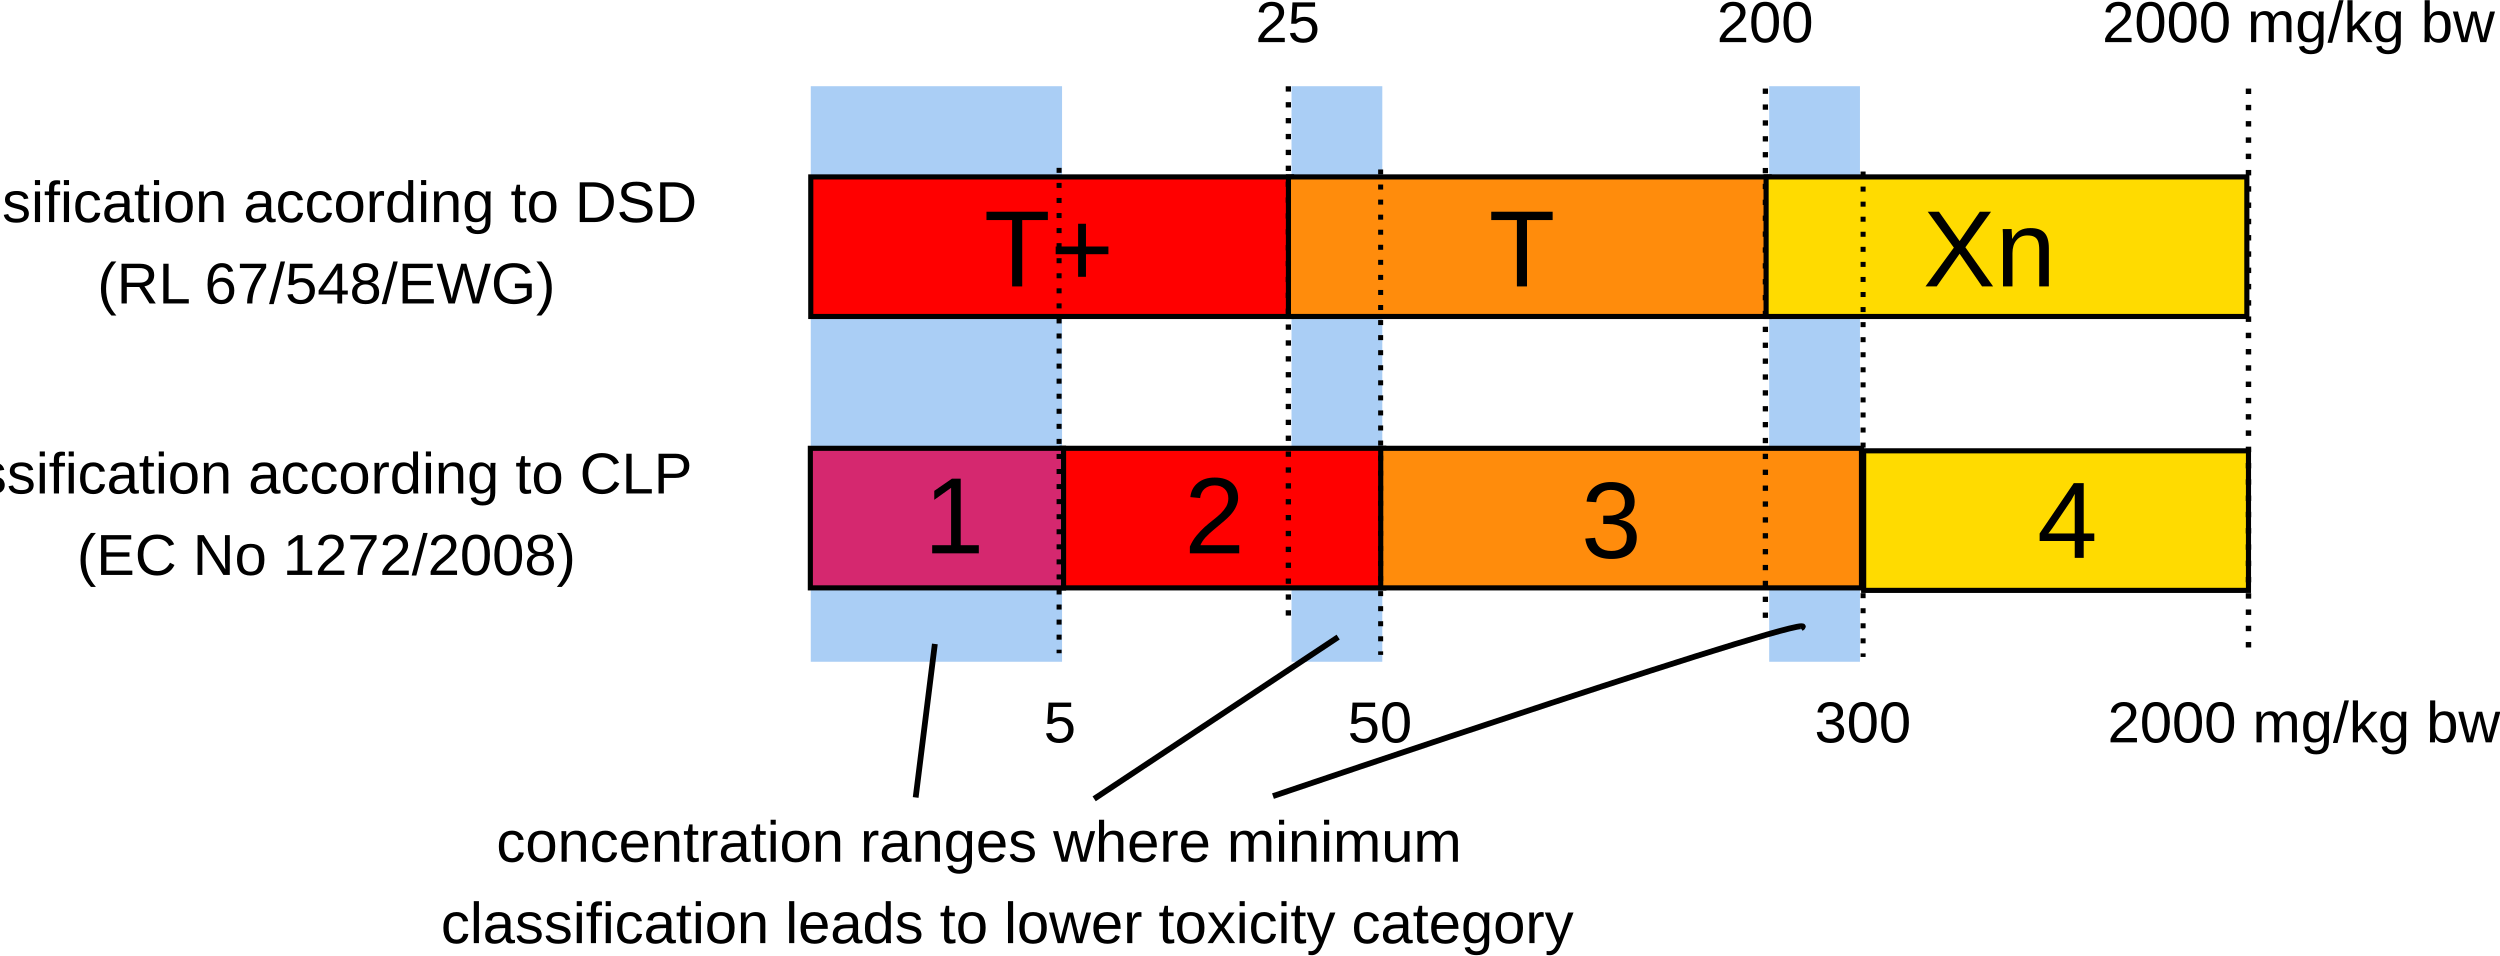
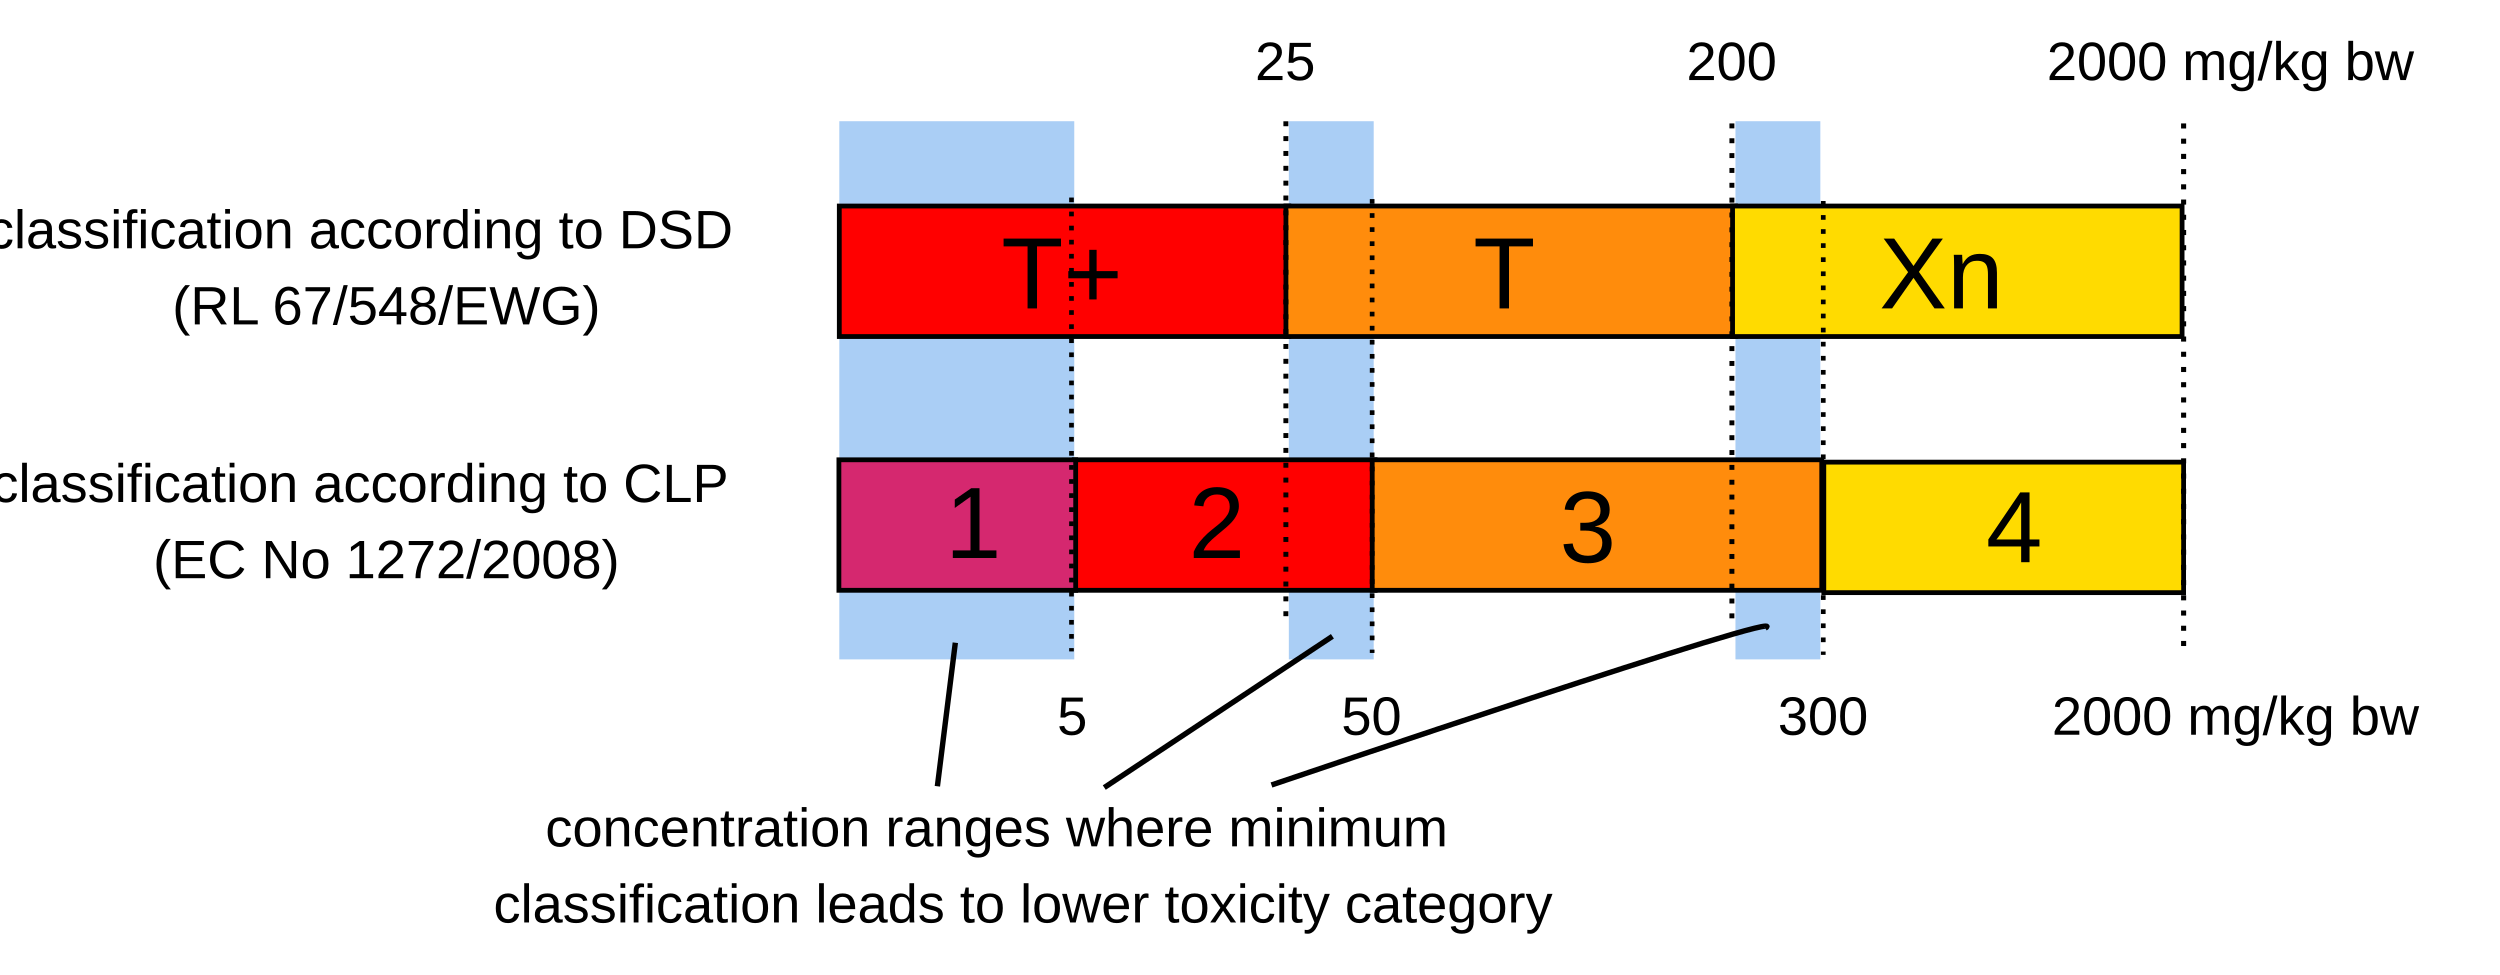
- <svg xmlns="http://www.w3.org/2000/svg" width="243.723mm" height="93.132mm" viewBox="0 0 243.723 93.132" version="1.1" id="svg8">
+ <svg xmlns="http://www.w3.org/2000/svg" width="61.572pc" height="24pc" viewBox="0 0 260.657 101.599" version="1.1" id="svg8">
  <defs id="defs2" />
-   <g id="layer1" transform="translate(47.29156,-11.16308)">
+   <g id="layer1" transform="translate(55.75823,-6.929743)">
    <rect style="fill:#aacef5;fill-opacity:1;stroke-width:1.04;stroke-miterlimit:4;stroke-dasharray:1.04, 2.08;stroke-dashoffset:0" id="rect873" width="24.497" height="56.111" x="31.75" y="19.567" ry="0" rx="0" />
    <rect rx="0" ry="0" y="19.567" x="78.619" height="56.111" width="8.849" id="rect2352" style="fill:#aacef5;fill-opacity:1;stroke-width:0.625;stroke-miterlimit:4;stroke-dasharray:0.625, 1.25;stroke-dashoffset:0" />
    <rect style="fill:#aacef5;fill-opacity:1;stroke-width:0.625;stroke-miterlimit:4;stroke-dasharray:0.625, 1.25;stroke-dashoffset:0" id="rect2354" width="8.849" height="56.111" x="125.186" y="19.567" ry="0" rx="0" />
    <rect id="rect3713" width="46.869" height="13.607" x="31.75" y="28.41" style="fill:#ff0000;stroke:#000000;stroke-width:0.5;stroke-miterlimit:4;stroke-dasharray:none;stroke-opacity:1" />
    <path style="fill:#ff8c0c;fill-opacity:1;stroke:#000000;stroke-width:0.5;stroke-miterlimit:4;stroke-dasharray:none;stroke-opacity:1" d="M 78.317,28.41 V 42.017 H 125.186 V 28.41 Z" id="rect3713-3" />
    <rect id="rect3713-3-6" width="46.869" height="13.607" x="124.883" y="28.41" style="fill:#ffdb00;fill-opacity:1;stroke:#000000;stroke-width:0.5;stroke-miterlimit:4;stroke-dasharray:none;stroke-opacity:1" />
    <text xml:space="preserve" style="font-style:normal;font-variant:normal;font-weight:normal;font-stretch:normal;font-size:10.583px;line-height:1.25;font-family:Arial;-inkscape-font-specification:Arial;letter-spacing:0px;word-spacing:0px;fill:#000000;fill-opacity:1;stroke:none;stroke-width:0.265" x="48.643" y="39.085" id="text4562">
      <tspan id="tspan4560" x="48.643" y="39.085" style="font-style:normal;font-variant:normal;font-weight:normal;font-stretch:normal;font-family:Arial;-inkscape-font-specification:Arial;stroke-width:0.265">T+</tspan>
    </text>
    <text id="text4566" y="39.085" x="97.856" style="font-style:normal;font-variant:normal;font-weight:normal;font-stretch:normal;font-size:10.583px;line-height:1.25;font-family:Arial;-inkscape-font-specification:Arial;letter-spacing:0px;word-spacing:0px;fill:#000000;fill-opacity:1;stroke:none;stroke-width:0.265" xml:space="preserve">
      <tspan style="font-style:normal;font-variant:normal;font-weight:normal;font-stretch:normal;font-family:Arial;-inkscape-font-specification:Arial;stroke-width:0.265" y="39.085" x="97.856" id="tspan4564">T</tspan>
      <tspan style="font-style:normal;font-variant:normal;font-weight:normal;font-stretch:normal;font-family:Arial;-inkscape-font-specification:Arial;stroke-width:0.265" y="52.314" x="97.856" id="tspan4568" />
    </text>
    <text xml:space="preserve" style="font-style:normal;font-variant:normal;font-weight:normal;font-stretch:normal;font-size:10.583px;line-height:1.25;font-family:Arial;-inkscape-font-specification:Arial;letter-spacing:0px;word-spacing:0px;fill:#000000;fill-opacity:1;stroke:none;stroke-width:0.265" x="140.189" y="39.085" id="text4574">
      <tspan id="tspan4572" x="140.189" y="39.085" style="font-style:normal;font-variant:normal;font-weight:normal;font-stretch:normal;font-family:Arial;-inkscape-font-specification:Arial;stroke-width:0.265">Xn</tspan>
    </text>
    <text xml:space="preserve" style="font-style:normal;font-weight:normal;font-size:10.583px;line-height:0.75;font-family:sans-serif;letter-spacing:0px;word-spacing:0px;fill:#000000;fill-opacity:1;stroke:none;stroke-width:0.265" x="-8.591" y="10.22" id="text4580">
      <tspan id="tspan4578" x="-8.591" y="16.938" style="line-height:0.75;stroke-width:0.265" />
      <tspan x="-8.591" y="24.875" style="font-style:normal;font-variant:normal;font-weight:normal;font-stretch:normal;font-size:5.644px;line-height:0.75;font-family:Arial;-inkscape-font-specification:Arial;text-align:center;text-anchor:middle;stroke-width:0.265" id="tspan4582" />
      <tspan x="-8.591" y="32.813" style="font-style:normal;font-variant:normal;font-weight:normal;font-stretch:normal;font-size:5.644px;line-height:0.75;font-family:Arial;-inkscape-font-specification:Arial;text-align:center;text-anchor:middle;stroke-width:0.265" id="tspan4584">classification according to DSD</tspan>
      <tspan x="-8.591" y="40.75" style="font-style:normal;font-variant:normal;font-weight:normal;font-stretch:normal;font-size:5.644px;line-height:0.75;font-family:Arial;-inkscape-font-specification:Arial;text-align:center;text-anchor:middle;stroke-width:0.265" id="tspan4586">(RL 67/548/EWG)</tspan>
    </text>
    <text id="text4596" y="36.678" x="-8.591" style="font-style:normal;font-weight:normal;font-size:10.583px;line-height:0.75;font-family:sans-serif;letter-spacing:0px;word-spacing:0px;fill:#000000;fill-opacity:1;stroke:none;stroke-width:0.265" xml:space="preserve">
      <tspan style="line-height:0.75;stroke-width:0.265" y="43.396" x="-8.591" id="tspan4588" />
      <tspan id="tspan4590" style="font-style:normal;font-variant:normal;font-weight:normal;font-stretch:normal;font-size:5.644px;line-height:0.75;font-family:Arial;-inkscape-font-specification:Arial;text-align:center;text-anchor:middle;stroke-width:0.265" y="51.334" x="-8.591" />
      <tspan id="tspan4592" style="font-style:normal;font-variant:normal;font-weight:normal;font-stretch:normal;font-size:5.644px;line-height:0.75;font-family:Arial;-inkscape-font-specification:Arial;text-align:center;text-anchor:middle;stroke-width:0.265" y="59.271" x="-8.591">classification according to CLP</tspan>
      <tspan id="tspan4594" style="font-style:normal;font-variant:normal;font-weight:normal;font-stretch:normal;font-size:5.644px;line-height:0.75;font-family:Arial;-inkscape-font-specification:Arial;text-align:center;text-anchor:middle;stroke-width:0.265" y="67.209" x="-8.591">(EC No 1272/2008)</tspan>
    </text>
    <rect style="fill:#ff0000;stroke:#000000;stroke-width:0.5;stroke-miterlimit:4;stroke-dasharray:none;stroke-opacity:1" y="54.868" x="56.247" height="13.607" width="31.367" id="rect4617" />
    <path id="path4619" d="M 87.313,54.868 V 68.475 H 134.182 V 54.868 Z" style="fill:#ff8c0c;fill-opacity:1;stroke:#000000;stroke-width:0.5;stroke-miterlimit:4;stroke-dasharray:none;stroke-opacity:1" />
    <rect style="fill:#ffdb00;fill-opacity:1;stroke:#000000;stroke-width:0.5;stroke-miterlimit:4;stroke-dasharray:none;stroke-opacity:1" y="55.112" x="134.396" height="13.607" width="37.515" id="rect4621" />
    <text xml:space="preserve" style="font-style:normal;font-variant:normal;font-weight:normal;font-stretch:normal;font-size:10.583px;line-height:1.25;font-family:Arial;-inkscape-font-specification:Arial;letter-spacing:0px;word-spacing:0px;fill:#000000;fill-opacity:1;stroke:none;stroke-width:0.265" x="106.851" y="65.543" id="text4631">
      <tspan id="tspan4627" x="106.851" y="65.543" style="font-style:normal;font-variant:normal;font-weight:normal;font-stretch:normal;font-family:Arial;-inkscape-font-specification:Arial;stroke-width:0.265">3</tspan>
      <tspan id="tspan4629" x="106.851" y="78.772" style="font-style:normal;font-variant:normal;font-weight:normal;font-stretch:normal;font-family:Arial;-inkscape-font-specification:Arial;stroke-width:0.265" />
    </text>
    <text id="text4635" y="65.543" x="151.301" style="font-style:normal;font-variant:normal;font-weight:normal;font-stretch:normal;font-size:10.583px;line-height:1.25;font-family:Arial;-inkscape-font-specification:Arial;letter-spacing:0px;word-spacing:0px;fill:#000000;fill-opacity:1;stroke:none;stroke-width:0.265" xml:space="preserve">
      <tspan style="font-style:normal;font-variant:normal;font-weight:normal;font-stretch:normal;font-family:Arial;-inkscape-font-specification:Arial;stroke-width:0.265" y="65.543" x="151.301" id="tspan4633">4</tspan>
    </text>
    <path id="path4639" d="M 78.31,19.574 V 72.201" style="fill:none;stroke:#000000;stroke-width:0.516;stroke-linecap:butt;stroke-linejoin:miter;stroke-miterlimit:4;stroke-dasharray:0.516, 1.032;stroke-dashoffset:0;stroke-opacity:1" />
    <path style="fill:none;stroke:#000000;stroke-width:0.516;stroke-linecap:butt;stroke-linejoin:miter;stroke-miterlimit:4;stroke-dasharray:0.516, 1.032;stroke-dashoffset:0;stroke-opacity:1" d="M 124.815,19.797 V 72.424" id="path4637" />
    <text xml:space="preserve" style="font-style:normal;font-variant:normal;font-weight:normal;font-stretch:normal;font-size:5.644px;line-height:1.25;font-family:Arial;-inkscape-font-specification:Arial;letter-spacing:0px;word-spacing:0px;fill:#000000;fill-opacity:1;stroke:none;stroke-width:0.265" x="75.101" y="15.272" id="text4645">
      <tspan id="tspan4643" x="75.101" y="15.272" style="font-style:normal;font-variant:normal;font-weight:normal;font-stretch:normal;font-size:5.644px;font-family:Arial;-inkscape-font-specification:Arial;stroke-width:0.265">25</tspan>
    </text>
    <text id="text4651" y="15.272" x="120.081" style="font-style:normal;font-variant:normal;font-weight:normal;font-stretch:normal;font-size:5.644px;line-height:1.25;font-family:Arial;-inkscape-font-specification:Arial;letter-spacing:0px;word-spacing:0px;fill:#000000;fill-opacity:1;stroke:none;stroke-width:0.265" xml:space="preserve">
      <tspan style="font-style:normal;font-variant:normal;font-weight:normal;font-stretch:normal;font-size:5.644px;font-family:Arial;-inkscape-font-specification:Arial;stroke-width:0.265" y="15.272" x="120.081" id="tspan4649">200</tspan>
    </text>
    <text xml:space="preserve" style="font-style:normal;font-variant:normal;font-weight:normal;font-stretch:normal;font-size:5.644px;line-height:1.25;font-family:Arial;-inkscape-font-specification:Arial;letter-spacing:0px;word-spacing:0px;fill:#000000;fill-opacity:1;stroke:none;stroke-width:0.265" x="157.651" y="15.272" id="text4655">
      <tspan id="tspan4653" x="157.651" y="15.272" style="font-style:normal;font-variant:normal;font-weight:normal;font-stretch:normal;font-size:5.644px;font-family:Arial;-inkscape-font-specification:Arial;stroke-width:0.265">2000 mg/kg bw</tspan>
    </text>
    <path style="fill:none;stroke:#000000;stroke-width:0.489;stroke-linecap:butt;stroke-linejoin:miter;stroke-miterlimit:4;stroke-dasharray:0.489, 0.979;stroke-dashoffset:0;stroke-opacity:1" d="M 87.306,27.686 V 75.007" id="path4673" />
    <path id="path4661" d="M 171.911,19.797 V 75.049" style="fill:none;stroke:#000000;stroke-width:0.529;stroke-linecap:butt;stroke-linejoin:miter;stroke-miterlimit:4;stroke-dasharray:0.529, 1.058;stroke-dashoffset:0;stroke-opacity:1" />
    <text xml:space="preserve" style="font-style:normal;font-variant:normal;font-weight:normal;font-stretch:normal;font-size:10.583px;line-height:1.25;font-family:Arial;-inkscape-font-specification:Arial;letter-spacing:0px;word-spacing:0px;fill:#000000;fill-opacity:1;stroke:none;stroke-width:0.265" x="68.175" y="65.111" id="text4665">
      <tspan id="tspan4663" x="68.175" y="65.111" style="stroke-width:0.265">2</tspan>
    </text>
    <rect id="rect4667" width="24.686" height="13.607" x="31.708" y="54.868" style="fill:#d5286f;fill-opacity:1;stroke:#000000;stroke-width:0.5;stroke-miterlimit:4;stroke-dasharray:none;stroke-opacity:1" />
    <text id="text4671" y="65.111" x="42.775" style="font-style:normal;font-variant:normal;font-weight:normal;font-stretch:normal;font-size:10.583px;line-height:1.25;font-family:Arial;-inkscape-font-specification:Arial;letter-spacing:0px;word-spacing:0px;fill:#000000;fill-opacity:1;stroke:none;stroke-width:0.265" xml:space="preserve">
      <tspan style="stroke-width:0.265" y="65.111" x="42.775" id="tspan4669">1</tspan>
    </text>
    <path id="path4675" d="M 134.34,27.886 V 75.207" style="fill:none;stroke:#000000;stroke-width:0.489;stroke-linecap:butt;stroke-linejoin:miter;stroke-miterlimit:4;stroke-dasharray:0.489, 0.979;stroke-dashoffset:0;stroke-opacity:1" />
    <path style="fill:none;stroke:#000000;stroke-width:0.489;stroke-linecap:butt;stroke-linejoin:miter;stroke-miterlimit:4;stroke-dasharray:0.489, 0.979;stroke-dashoffset:0;stroke-opacity:1" d="M 55.958,27.526 V 74.847" id="path4677" />
    <text id="text4681" y="83.535" x="54.464" style="font-style:normal;font-variant:normal;font-weight:normal;font-stretch:normal;font-size:5.644px;line-height:1.25;font-family:Arial;-inkscape-font-specification:Arial;letter-spacing:0px;word-spacing:0px;fill:#000000;fill-opacity:1;stroke:none;stroke-width:0.265" xml:space="preserve">
      <tspan style="font-style:normal;font-variant:normal;font-weight:normal;font-stretch:normal;font-size:5.644px;font-family:Arial;-inkscape-font-specification:Arial;stroke-width:0.265" y="83.535" x="54.464" id="tspan4679">5</tspan>
    </text>
    <text xml:space="preserve" style="font-style:normal;font-variant:normal;font-weight:normal;font-stretch:normal;font-size:5.644px;line-height:1.25;font-family:Arial;-inkscape-font-specification:Arial;letter-spacing:0px;word-spacing:0px;fill:#000000;fill-opacity:1;stroke:none;stroke-width:0.265" x="84.097" y="83.535" id="text4685">
      <tspan id="tspan4683" x="84.097" y="83.535" style="font-style:normal;font-variant:normal;font-weight:normal;font-stretch:normal;font-size:5.644px;font-family:Arial;-inkscape-font-specification:Arial;stroke-width:0.265">50</tspan>
    </text>
    <text id="text4689" y="83.535" x="158.18" style="font-style:normal;font-variant:normal;font-weight:normal;font-stretch:normal;font-size:5.644px;line-height:1.25;font-family:Arial;-inkscape-font-specification:Arial;letter-spacing:0px;word-spacing:0px;fill:#000000;fill-opacity:1;stroke:none;stroke-width:0.265" xml:space="preserve">
      <tspan style="font-style:normal;font-variant:normal;font-weight:normal;font-stretch:normal;font-size:5.644px;font-family:Arial;-inkscape-font-specification:Arial;stroke-width:0.265" y="83.535" x="158.18" id="tspan4687">2000 mg/kg bw</tspan>
    </text>
    <text id="text4693" y="83.535" x="129.606" style="font-style:normal;font-variant:normal;font-weight:normal;font-stretch:normal;font-size:5.644px;line-height:1.25;font-family:Arial;-inkscape-font-specification:Arial;letter-spacing:0px;word-spacing:0px;fill:#000000;fill-opacity:1;stroke:none;stroke-width:0.265" xml:space="preserve">
      <tspan style="font-style:normal;font-variant:normal;font-weight:normal;font-stretch:normal;font-size:5.644px;font-family:Arial;-inkscape-font-specification:Arial;stroke-width:0.265" y="83.535" x="129.606" id="tspan4691">300</tspan>
    </text>
    <path style="fill:none;stroke:#000000;stroke-width:0.565;stroke-linecap:butt;stroke-linejoin:miter;stroke-miterlimit:4;stroke-dasharray:none;stroke-opacity:1" d="M 43.847,73.941 41.976,88.908" id="path2374" />
    <path style="fill:none;stroke:#000000;stroke-width:0.565;stroke-linecap:butt;stroke-linejoin:miter;stroke-miterlimit:4;stroke-dasharray:none;stroke-opacity:1" d="M 83.163,73.272 59.376,89.041" id="path2378" />
    <path id="path2380" d="M 128.289,72.424 C 132.031,70.018 76.81,88.774 76.81,88.774" style="fill:none;stroke:#000000;stroke-width:0.565;stroke-linecap:butt;stroke-linejoin:miter;stroke-miterlimit:4;stroke-dasharray:none;stroke-opacity:1" />
    <text id="text4596-6" y="72.577" x="57.79" style="font-style:normal;font-weight:normal;font-size:10.583px;line-height:0.75;font-family:sans-serif;letter-spacing:0px;word-spacing:0px;fill:#000000;fill-opacity:1;stroke:none;stroke-width:0.265" xml:space="preserve">
      <tspan style="line-height:0.75;stroke-width:0.265" y="79.295" x="57.79" id="tspan4588-7" />
      <tspan id="tspan4590-5" style="font-style:normal;font-variant:normal;font-weight:normal;font-stretch:normal;font-size:5.644px;line-height:0.75;font-family:Arial;-inkscape-font-specification:Arial;text-align:center;text-anchor:middle;stroke-width:0.265" y="87.233" x="57.79" />
      <tspan id="tspan4594-5" style="font-style:normal;font-variant:normal;font-weight:normal;font-stretch:normal;font-size:5.644px;line-height:0.75;font-family:Arial;-inkscape-font-specification:Arial;text-align:center;text-anchor:middle;stroke-width:0.265" y="95.17" x="57.79">concentration ranges where minimum</tspan>
      <tspan style="font-style:normal;font-variant:normal;font-weight:normal;font-stretch:normal;font-size:5.644px;line-height:0.75;font-family:Arial;-inkscape-font-specification:Arial;text-align:center;text-anchor:middle;stroke-width:0.265" y="103.108" x="57.79" id="tspan2411">classification leads to lower toxicity category</tspan>
    </text>
  </g>
</svg>
